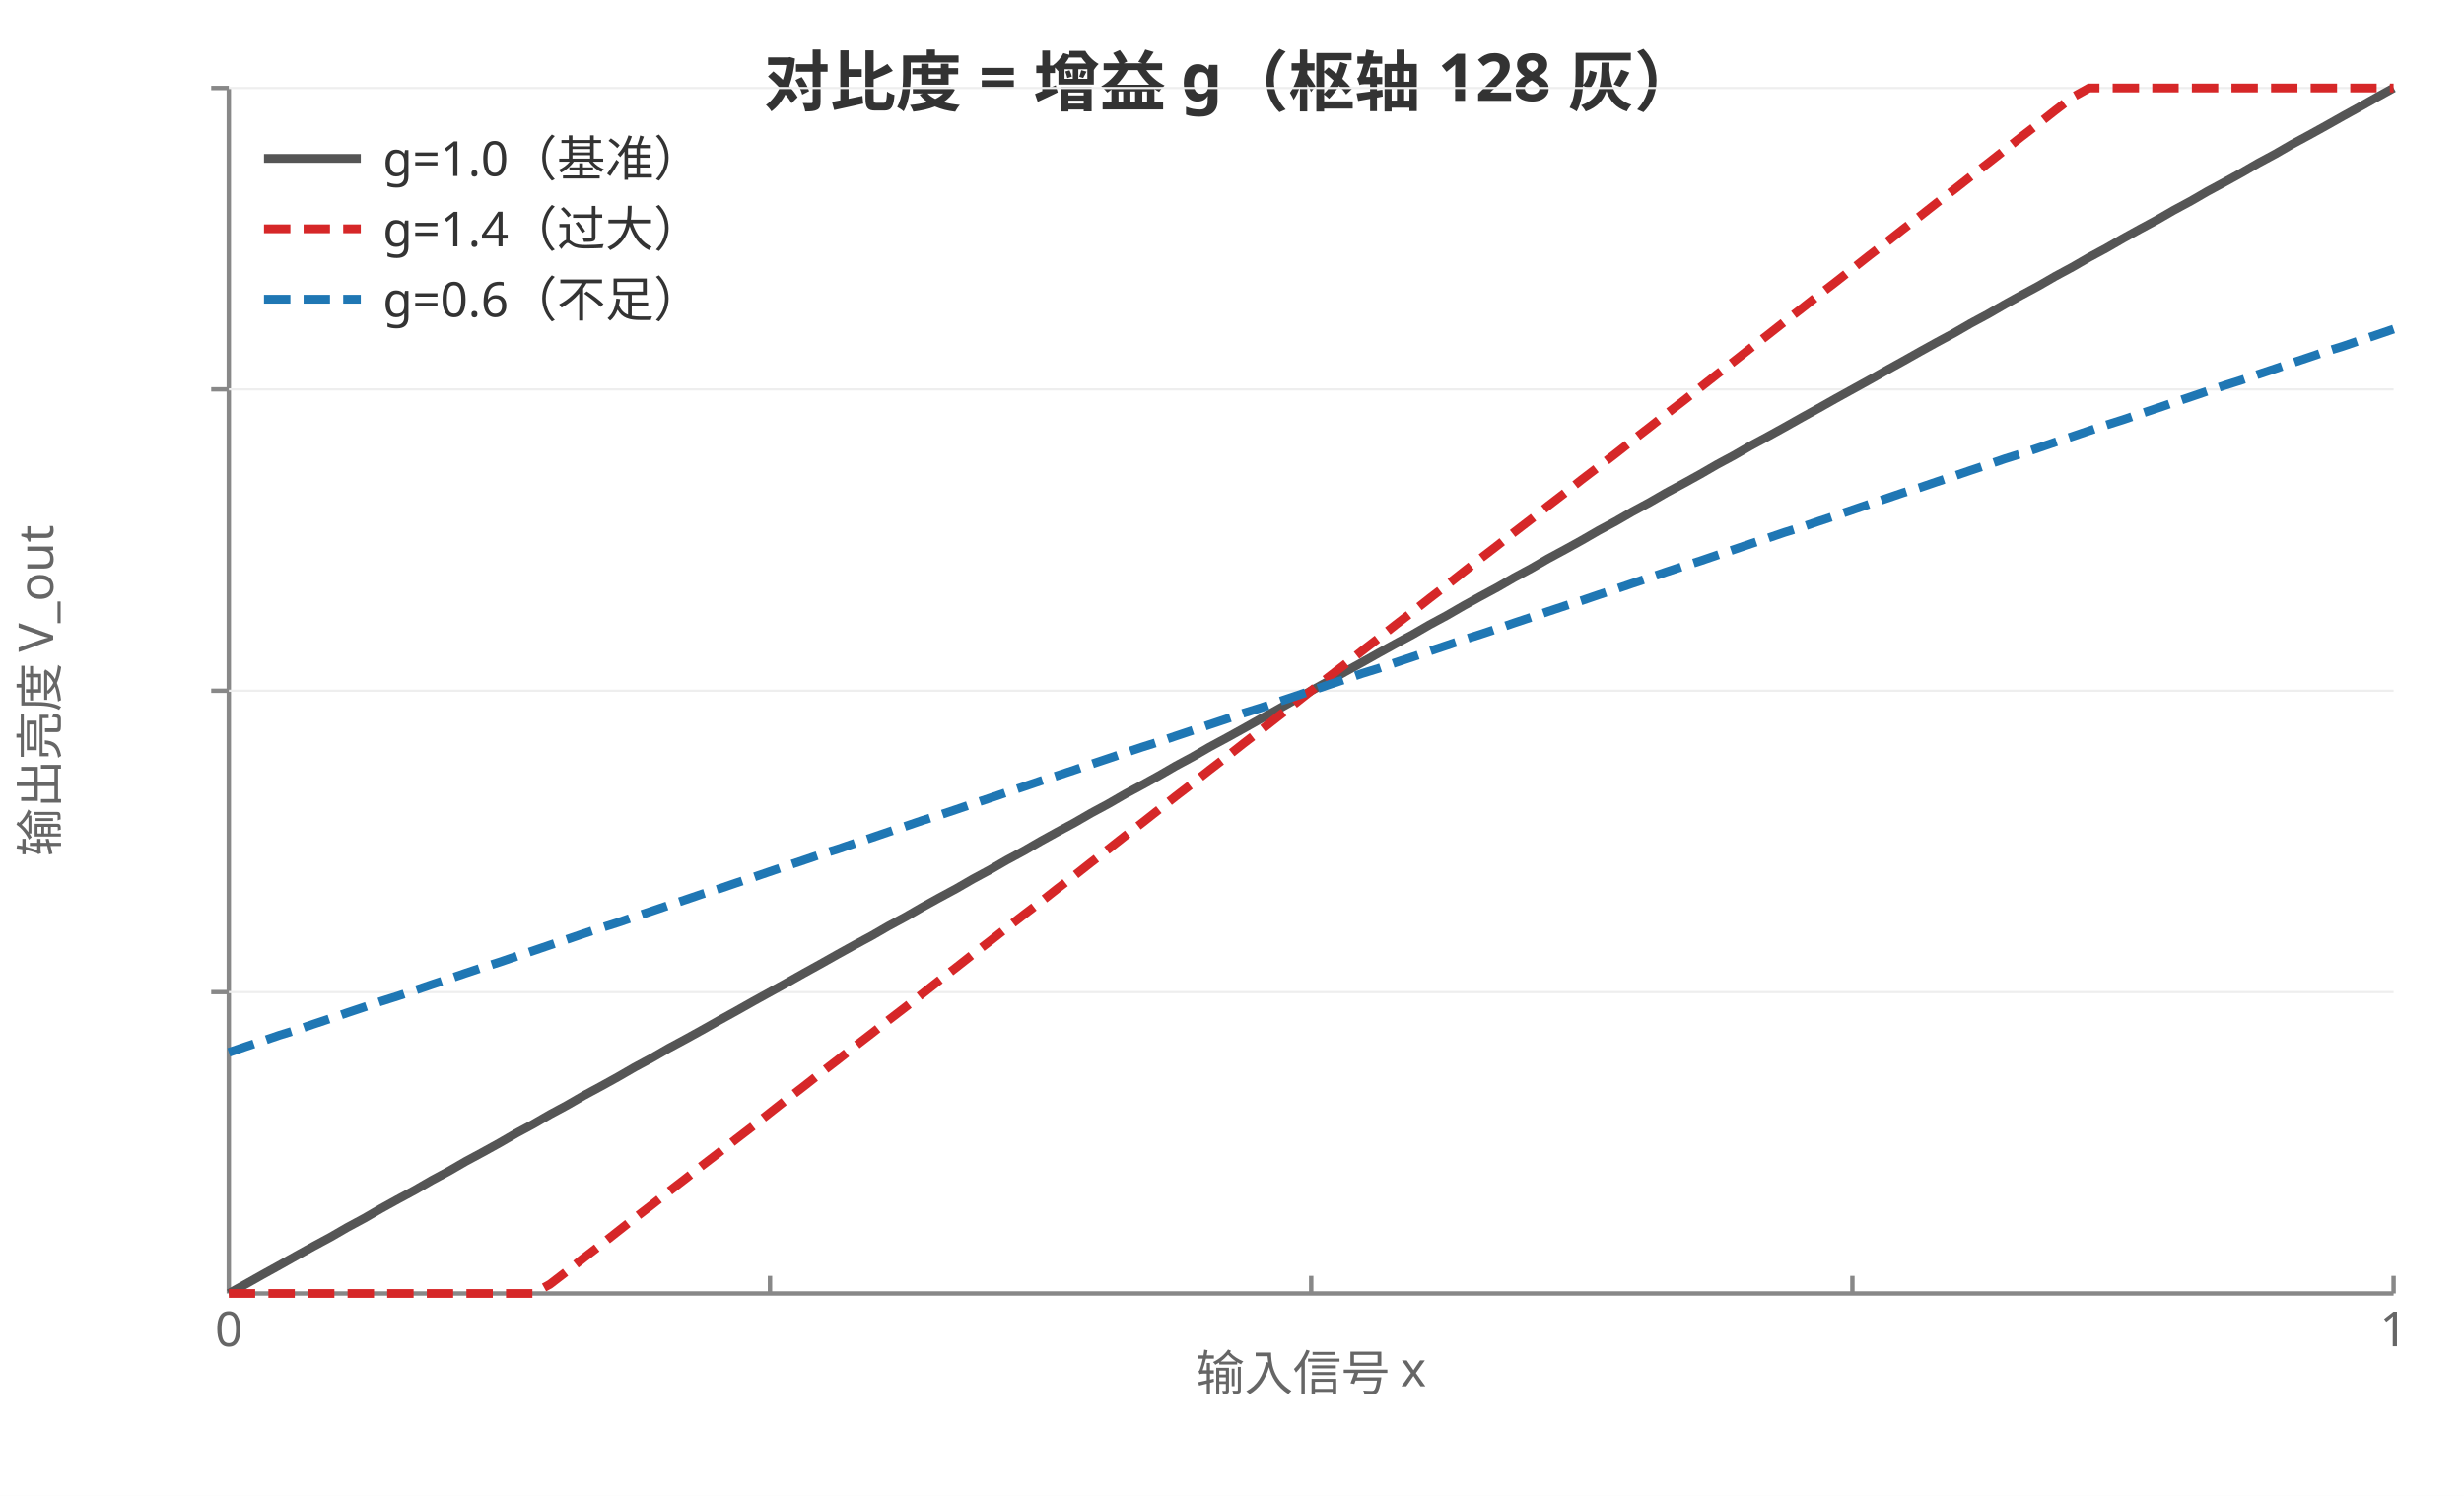
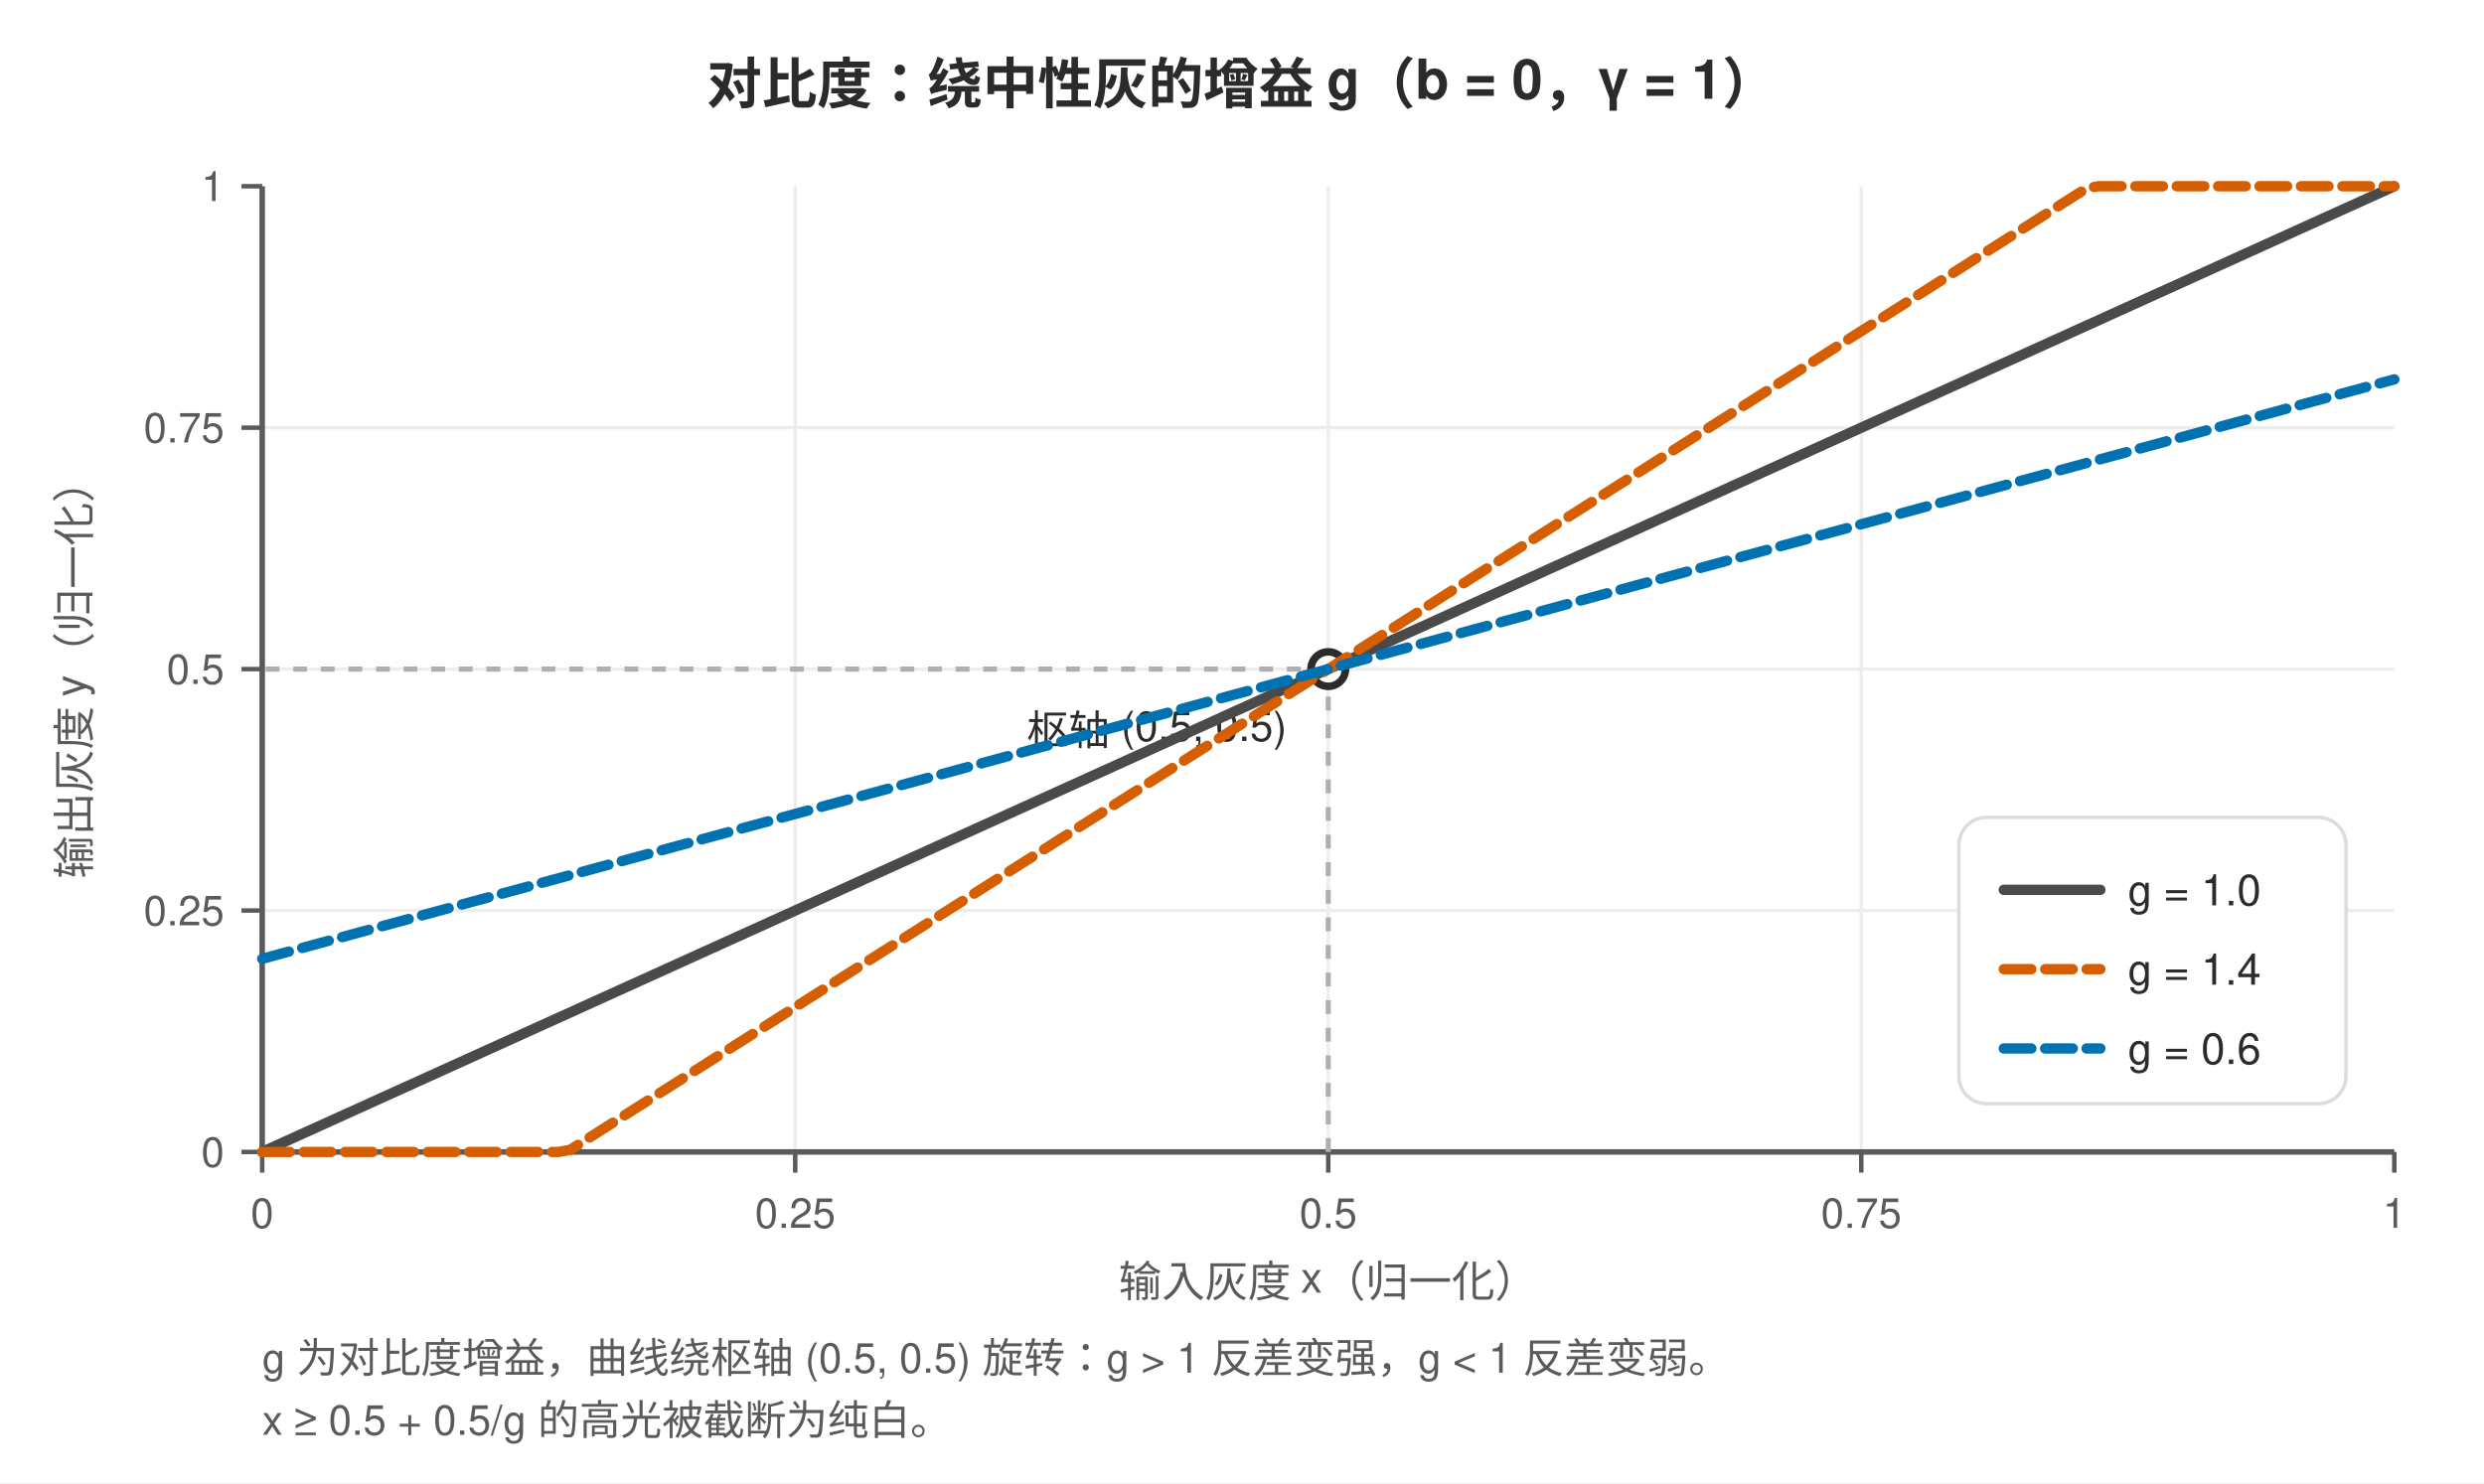
- <svg xmlns="http://www.w3.org/2000/svg" viewBox="0 0 560 340" width="560" height="340" font-family="sans-serif" font-size="11">
-   <rect width="560" height="340" fill="white" />
-   <text x="280.0" y="24" text-anchor="middle" font-size="15" font-weight="bold" fill="#333">对比度 = 增益 g（枢轴 128 灰）</text>
-   <line x1="52" y1="294" x2="544" y2="294" stroke="#888" stroke-width="1" />
-   <line x1="52" y1="294" x2="52" y2="20" stroke="#888" stroke-width="1" />
-   <line x1="175.0" y1="294" x2="175.0" y2="290" stroke="#888" />
-   <line x1="52" y1="225.5" x2="48" y2="225.5" stroke="#888" />
-   <line x1="175.0" y1="294" x2="175.0" y2="294" stroke="#eee" stroke-width="0.5" />
-   <line x1="52" y1="225.5" x2="544" y2="225.5" stroke="#eee" stroke-width="0.5" />
-   <line x1="298.0" y1="294" x2="298.0" y2="290" stroke="#888" />
-   <line x1="52" y1="157.0" x2="48" y2="157.0" stroke="#888" />
-   <line x1="298.0" y1="294" x2="298.0" y2="294" stroke="#eee" stroke-width="0.5" />
-   <line x1="52" y1="157.0" x2="544" y2="157.0" stroke="#eee" stroke-width="0.5" />
-   <line x1="421.0" y1="294" x2="421.0" y2="290" stroke="#888" />
-   <line x1="52" y1="88.5" x2="48" y2="88.5" stroke="#888" />
-   <line x1="421.0" y1="294" x2="421.0" y2="294" stroke="#eee" stroke-width="0.5" />
-   <line x1="52" y1="88.5" x2="544" y2="88.5" stroke="#eee" stroke-width="0.5" />
-   <line x1="544.0" y1="294" x2="544.0" y2="290" stroke="#888" />
-   <line x1="52" y1="20.0" x2="48" y2="20.0" stroke="#888" />
-   <line x1="544.0" y1="294" x2="544.0" y2="294" stroke="#eee" stroke-width="0.5" />
-   <line x1="52" y1="20.0" x2="544" y2="20.0" stroke="#eee" stroke-width="0.5" />
-   <text x="298.0" y="316" text-anchor="middle" fill="#666">输入信号 x</text>
-   <text x="13" y="157.0" text-anchor="middle" fill="#666" transform="rotate(-90 13 157.0)">输出亮度 V_out</text>
-   <text x="544" y="306" text-anchor="middle" fill="#666">1</text>
-   <text x="52" y="306" text-anchor="middle" fill="#666">0</text>
-   <path d="M52.0,294.0 L55.8,291.9 L59.7,289.7 L63.5,287.6 L67.4,285.4 L71.2,283.3 L75.1,281.2 L78.9,279.0 L82.8,276.9 L86.6,274.7 L90.4,272.6 L94.3,270.5 L98.1,268.3 L102.0,266.2 L105.8,264.0 L109.7,261.9 L113.5,259.8 L117.3,257.6 L121.2,255.5 L125.0,253.3 L128.9,251.2 L132.7,249.0 L136.6,246.9 L140.4,244.8 L144.2,242.6 L148.1,240.5 L151.9,238.3 L155.8,236.2 L159.6,234.1 L163.5,231.9 L167.3,229.8 L171.2,227.6 L175.0,225.5 L178.8,223.4 L182.7,221.2 L186.5,219.1 L190.4,216.9 L194.2,214.8 L198.1,212.7 L201.9,210.5 L205.8,208.4 L209.6,206.2 L213.4,204.1 L217.3,202.0 L221.1,199.8 L225.0,197.7 L228.8,195.5 L232.7,193.4 L236.5,191.2 L240.3,189.1 L244.2,187.0 L248.0,184.8 L251.9,182.7 L255.7,180.5 L259.6,178.4 L263.4,176.3 L267.2,174.1 L271.1,172.0 L274.9,169.8 L278.8,167.7 L282.6,165.6 L286.5,163.4 L290.3,161.3 L294.2,159.1 L298.0,157.0 L301.8,154.9 L305.7,152.7 L309.5,150.6 L313.4,148.4 L317.2,146.3 L321.1,144.2 L324.9,142.0 L328.8,139.9 L332.6,137.7 L336.4,135.6 L340.3,133.5 L344.1,131.3 L348.0,129.2 L351.8,127.0 L355.7,124.9 L359.5,122.8 L363.3,120.6 L367.2,118.5 L371.0,116.3 L374.9,114.2 L378.7,112.0 L382.6,109.9 L386.4,107.8 L390.2,105.6 L394.1,103.5 L397.9,101.3 L401.8,99.2 L405.6,97.1 L409.5,94.9 L413.3,92.8 L417.2,90.6 L421.0,88.5 L424.8,86.4 L428.7,84.2 L432.5,82.1 L436.4,79.9 L440.2,77.8 L444.1,75.7 L447.9,73.5 L451.8,71.4 L455.6,69.2 L459.4,67.1 L463.3,65.0 L467.1,62.8 L471.0,60.7 L474.8,58.5 L478.7,56.4 L482.5,54.2 L486.3,52.1 L490.2,50.0 L494.0,47.8 L497.9,45.7 L501.7,43.5 L505.6,41.4 L509.4,39.3 L513.2,37.1 L517.1,35.0 L520.9,32.8 L524.8,30.7 L528.6,28.6 L532.5,26.4 L536.3,24.3 L540.2,22.1 L544.0,20.0" fill="none" stroke="#555" stroke-width="2" />
-   <path d="M52.0,294.0 L55.8,294.0 L59.7,294.0 L63.5,294.0 L67.4,294.0 L71.2,294.0 L75.1,294.0 L78.9,294.0 L82.8,294.0 L86.6,294.0 L90.4,294.0 L94.3,294.0 L98.1,294.0 L102.0,294.0 L105.8,294.0 L109.7,294.0 L113.5,294.0 L117.3,294.0 L121.2,294.0 L125.0,291.9 L128.9,288.9 L132.7,285.9 L136.6,282.9 L140.4,279.9 L144.2,276.9 L148.1,273.9 L151.9,270.9 L155.8,267.9 L159.6,264.9 L163.5,261.9 L167.3,258.9 L171.2,255.9 L175.0,252.9 L178.8,249.9 L182.7,246.9 L186.5,243.9 L190.4,240.9 L194.2,237.9 L198.1,234.9 L201.9,231.9 L205.8,228.9 L209.6,225.9 L213.4,222.9 L217.3,219.9 L221.1,216.9 L225.0,213.9 L228.8,210.9 L232.7,207.9 L236.5,205.0 L240.3,202.0 L244.2,199.0 L248.0,196.0 L251.9,193.0 L255.7,190.0 L259.6,187.0 L263.4,184.0 L267.2,181.0 L271.1,178.0 L274.9,175.0 L278.8,172.0 L282.6,169.0 L286.5,166.0 L290.3,163.0 L294.2,160.0 L298.0,157.0 L301.8,154.0 L305.7,151.0 L309.5,148.0 L313.4,145.0 L317.2,142.0 L321.1,139.0 L324.9,136.0 L328.8,133.0 L332.6,130.0 L336.4,127.0 L340.3,124.0 L344.1,121.0 L348.0,118.0 L351.8,115.0 L355.7,112.0 L359.5,109.0 L363.3,106.1 L367.2,103.1 L371.0,100.1 L374.9,97.1 L378.7,94.1 L382.6,91.1 L386.4,88.1 L390.2,85.1 L394.1,82.1 L397.9,79.1 L401.8,76.1 L405.6,73.1 L409.5,70.1 L413.3,67.1 L417.2,64.1 L421.0,61.1 L424.8,58.1 L428.7,55.1 L432.5,52.1 L436.4,49.1 L440.2,46.1 L444.1,43.1 L447.9,40.1 L451.8,37.1 L455.6,34.1 L459.4,31.1 L463.3,28.1 L467.1,25.1 L471.0,22.1 L474.8,20.0 L478.7,20.0 L482.5,20.0 L486.3,20.0 L490.2,20.0 L494.0,20.0 L497.9,20.0 L501.7,20.0 L505.6,20.0 L509.4,20.0 L513.2,20.0 L517.1,20.0 L520.9,20.0 L524.8,20.0 L528.6,20.0 L532.5,20.0 L536.3,20.0 L540.2,20.0 L544.0,20.0" fill="none" stroke="#d62728" stroke-width="2" stroke-dasharray="6,3" />
-   <path d="M52.0,239.2 L55.8,237.9 L59.7,236.6 L63.5,235.3 L67.4,234.1 L71.2,232.8 L75.1,231.5 L78.9,230.2 L82.8,228.9 L86.6,227.6 L90.4,226.4 L94.3,225.1 L98.1,223.8 L102.0,222.5 L105.8,221.2 L109.7,219.9 L113.5,218.7 L117.3,217.4 L121.2,216.1 L125.0,214.8 L128.9,213.5 L132.7,212.2 L136.6,210.9 L140.4,209.7 L144.2,208.4 L148.1,207.1 L151.9,205.8 L155.8,204.5 L159.6,203.2 L163.5,202.0 L167.3,200.7 L171.2,199.4 L175.0,198.1 L178.8,196.8 L182.7,195.5 L186.5,194.2 L190.4,193.0 L194.2,191.7 L198.1,190.4 L201.9,189.1 L205.8,187.8 L209.6,186.5 L213.4,185.3 L217.3,184.0 L221.1,182.7 L225.0,181.4 L228.8,180.1 L232.7,178.8 L236.5,177.5 L240.3,176.3 L244.2,175.0 L248.0,173.7 L251.9,172.4 L255.7,171.1 L259.6,169.8 L263.4,168.6 L267.2,167.3 L271.1,166.0 L274.9,164.7 L278.8,163.4 L282.6,162.1 L286.5,160.9 L290.3,159.6 L294.2,158.3 L298.0,157.0 L301.8,155.7 L305.7,154.4 L309.5,153.1 L313.4,151.9 L317.2,150.6 L321.1,149.3 L324.9,148.0 L328.8,146.7 L332.6,145.4 L336.4,144.2 L340.3,142.9 L344.1,141.6 L348.0,140.3 L351.8,139.0 L355.7,137.7 L359.5,136.5 L363.3,135.2 L367.2,133.9 L371.0,132.6 L374.9,131.3 L378.7,130.0 L382.6,128.7 L386.4,127.5 L390.2,126.2 L394.1,124.9 L397.9,123.6 L401.8,122.3 L405.6,121.0 L409.5,119.8 L413.3,118.5 L417.2,117.2 L421.0,115.9 L424.8,114.6 L428.7,113.3 L432.5,112.0 L436.4,110.8 L440.2,109.5 L444.1,108.2 L447.9,106.9 L451.8,105.6 L455.6,104.3 L459.4,103.1 L463.3,101.8 L467.1,100.5 L471.0,99.2 L474.8,97.9 L478.7,96.6 L482.5,95.4 L486.3,94.1 L490.2,92.8 L494.0,91.5 L497.9,90.2 L501.7,88.9 L505.6,87.6 L509.4,86.4 L513.2,85.1 L517.1,83.8 L520.9,82.5 L524.8,81.2 L528.6,79.9 L532.5,78.7 L536.3,77.4 L540.2,76.1 L544.0,74.8" fill="none" stroke="#1f77b4" stroke-width="2" stroke-dasharray="6,3" />
-   <line x1="60" y1="36" x2="82" y2="36" stroke="#555" stroke-width="2" />
-   <text x="87" y="40" fill="#333">g=1.0（基准）</text>
-   <line x1="60" y1="52" x2="82" y2="52" stroke="#d62728" stroke-width="2" stroke-dasharray="6,3" />
-   <text x="87" y="56" fill="#333">g=1.4（过大）</text>
-   <line x1="60" y1="68" x2="82" y2="68" stroke="#1f77b4" stroke-width="2" stroke-dasharray="6,3" />
-   <text x="87" y="72" fill="#333">g=0.6（不足）</text>
+ <svg xmlns="http://www.w3.org/2000/svg" viewBox="0 0 720 430" width="720" height="430" font-family="Segoe UI, Microsoft YaHei, Helvetica, Arial, sans-serif">
+   <rect width="720" height="430" fill="#FFFFFF" />
+   <text x="360.0" y="30.0" font-size="16" fill="#2B2B2B" text-anchor="middle" font-weight="bold">对比度：绕中性灰的增益 g（b = 0，γ = 1）</text>
+   <line x1="76.0" y1="334.0" x2="76.0" y2="340.0" stroke="#5A5A5A" stroke-width="1.3" />
+   <line x1="76.0" y1="334.0" x2="70.0" y2="334.0" stroke="#5A5A5A" stroke-width="1.3" />
+   <text x="76.0" y="356.0" font-size="12" fill="#5A5A5A" text-anchor="middle">0</text>
+   <text x="65.0" y="338.3" font-size="12" fill="#5A5A5A" text-anchor="end">0</text>
+   <line x1="230.5" y1="334.0" x2="230.5" y2="54.0" stroke="#EDEDED" stroke-width="1" />
+   <line x1="76.0" y1="264.0" x2="694.0" y2="264.0" stroke="#EDEDED" stroke-width="1" />
+   <line x1="230.5" y1="334.0" x2="230.5" y2="340.0" stroke="#5A5A5A" stroke-width="1.3" />
+   <line x1="76.0" y1="264.0" x2="70.0" y2="264.0" stroke="#5A5A5A" stroke-width="1.3" />
+   <text x="230.5" y="356.0" font-size="12" fill="#5A5A5A" text-anchor="middle">0.25</text>
+   <text x="65.0" y="268.3" font-size="12" fill="#5A5A5A" text-anchor="end">0.25</text>
+   <line x1="385.0" y1="334.0" x2="385.0" y2="54.0" stroke="#EDEDED" stroke-width="1" />
+   <line x1="76.0" y1="194.0" x2="694.0" y2="194.0" stroke="#EDEDED" stroke-width="1" />
+   <line x1="385.0" y1="334.0" x2="385.0" y2="340.0" stroke="#5A5A5A" stroke-width="1.3" />
+   <line x1="76.0" y1="194.0" x2="70.0" y2="194.0" stroke="#5A5A5A" stroke-width="1.3" />
+   <text x="385.0" y="356.0" font-size="12" fill="#5A5A5A" text-anchor="middle">0.5</text>
+   <text x="65.0" y="198.3" font-size="12" fill="#5A5A5A" text-anchor="end">0.5</text>
+   <line x1="539.5" y1="334.0" x2="539.5" y2="54.0" stroke="#EDEDED" stroke-width="1" />
+   <line x1="76.0" y1="124.0" x2="694.0" y2="124.0" stroke="#EDEDED" stroke-width="1" />
+   <line x1="539.5" y1="334.0" x2="539.5" y2="340.0" stroke="#5A5A5A" stroke-width="1.3" />
+   <line x1="76.0" y1="124.0" x2="70.0" y2="124.0" stroke="#5A5A5A" stroke-width="1.3" />
+   <text x="539.5" y="356.0" font-size="12" fill="#5A5A5A" text-anchor="middle">0.75</text>
+   <text x="65.0" y="128.3" font-size="12" fill="#5A5A5A" text-anchor="end">0.75</text>
+   <line x1="694.0" y1="334.0" x2="694.0" y2="340.0" stroke="#5A5A5A" stroke-width="1.3" />
+   <line x1="76.0" y1="54.0" x2="70.0" y2="54.0" stroke="#5A5A5A" stroke-width="1.3" />
+   <text x="694.0" y="356.0" font-size="12" fill="#5A5A5A" text-anchor="middle">1</text>
+   <text x="65.0" y="58.3" font-size="12" fill="#5A5A5A" text-anchor="end">1</text>
+   <line x1="76.0" y1="334.0" x2="694.0" y2="334.0" stroke="#5A5A5A" stroke-width="1.6" />
+   <line x1="76.0" y1="334.0" x2="76.0" y2="54.0" stroke="#5A5A5A" stroke-width="1.6" />
+   <text x="385.0" y="376.0" font-size="12.5" fill="#5A5A5A" text-anchor="middle">输入灰度 x（归一化）</text>
+   <text x="26.0" y="194.0" font-size="12.5" fill="#5A5A5A" text-anchor="middle" transform="rotate(-90 26 194.0)">输出灰度 y（归一化）</text>
+   <line x1="385.0" y1="194.0" x2="385.0" y2="334.0" stroke="#AFAFAF" stroke-width="1.5" stroke-dasharray="4,4" />
+   <line x1="385.0" y1="194.0" x2="76.0" y2="194.0" stroke="#AFAFAF" stroke-width="1.5" stroke-dasharray="4,4" />
+   <circle cx="385.0" cy="194.0" r="5" fill="#FFFFFF" stroke="#2B2B2B" stroke-width="2.2" />
+   <text x="373.0" y="216.0" font-size="12" fill="#2B2B2B" text-anchor="end">枢轴 (0.5, 0.5)</text>
+   <path d="M76.00,334.00 L79.43,332.44 L82.87,330.89 L86.30,329.33 L89.73,327.78 L93.17,326.22 L96.60,324.67 L100.03,323.11 L103.47,321.56 L106.90,320.00 L110.33,318.44 L113.77,316.89 L117.20,315.33 L120.63,313.78 L124.07,312.22 L127.50,310.67 L130.93,309.11 L134.37,307.56 L137.80,306.00 L141.23,304.44 L144.67,302.89 L148.10,301.33 L151.53,299.78 L154.97,298.22 L158.40,296.67 L161.83,295.11 L165.27,293.56 L168.70,292.00 L172.13,290.44 L175.57,288.89 L179.00,287.33 L182.43,285.78 L185.87,284.22 L189.30,282.67 L192.73,281.11 L196.17,279.56 L199.60,278.00 L203.03,276.44 L206.47,274.89 L209.90,273.33 L213.33,271.78 L216.77,270.22 L220.20,268.67 L223.63,267.11 L227.07,265.56 L230.50,264.00 L233.93,262.44 L237.37,260.89 L240.80,259.33 L244.23,257.78 L247.67,256.22 L251.10,254.67 L254.53,253.11 L257.97,251.56 L261.40,250.00 L264.83,248.44 L268.27,246.89 L271.70,245.33 L275.13,243.78 L278.57,242.22 L282.00,240.67 L285.43,239.11 L288.87,237.56 L292.30,236.00 L295.73,234.44 L299.17,232.89 L302.60,231.33 L306.03,229.78 L309.47,228.22 L312.90,226.67 L316.33,225.11 L319.77,223.56 L323.20,222.00 L326.63,220.44 L330.07,218.89 L333.50,217.33 L336.93,215.78 L340.37,214.22 L343.80,212.67 L347.23,211.11 L350.67,209.56 L354.10,208.00 L357.53,206.44 L360.97,204.89 L364.40,203.33 L367.83,201.78 L371.27,200.22 L374.70,198.67 L378.13,197.11 L381.57,195.56 L385.00,194.00 L388.43,192.44 L391.87,190.89 L395.30,189.33 L398.73,187.78 L402.17,186.22 L405.60,184.67 L409.03,183.11 L412.47,181.56 L415.90,180.00 L419.33,178.44 L422.77,176.89 L426.20,175.33 L429.63,173.78 L433.07,172.22 L436.50,170.67 L439.93,169.11 L443.37,167.56 L446.80,166.00 L450.23,164.44 L453.67,162.89 L457.10,161.33 L460.53,159.78 L463.97,158.22 L467.40,156.67 L470.83,155.11 L474.27,153.56 L477.70,152.00 L481.13,150.44 L484.57,148.89 L488.00,147.33 L491.43,145.78 L494.87,144.22 L498.30,142.67 L501.73,141.11 L505.17,139.56 L508.60,138.00 L512.03,136.44 L515.47,134.89 L518.90,133.33 L522.33,131.78 L525.77,130.22 L529.20,128.67 L532.63,127.11 L536.07,125.56 L539.50,124.00 L542.93,122.44 L546.37,120.89 L549.80,119.33 L553.23,117.78 L556.67,116.22 L560.10,114.67 L563.53,113.11 L566.97,111.56 L570.40,110.00 L573.83,108.44 L577.27,106.89 L580.70,105.33 L584.13,103.78 L587.57,102.22 L591.00,100.67 L594.43,99.11 L597.87,97.56 L601.30,96.00 L604.73,94.44 L608.17,92.89 L611.60,91.33 L615.03,89.78 L618.47,88.22 L621.90,86.67 L625.33,85.11 L628.77,83.56 L632.20,82.00 L635.63,80.44 L639.07,78.89 L642.50,77.33 L645.93,75.78 L649.37,74.22 L652.80,72.67 L656.23,71.11 L659.67,69.56 L663.10,68.00 L666.53,66.44 L669.97,64.89 L673.40,63.33 L676.83,61.78 L680.27,60.22 L683.70,58.67 L687.13,57.11 L690.57,55.56 L694.00,54.00" fill="none" stroke="#4A4A4A" stroke-width="3.0" stroke-linecap="round" stroke-linejoin="round" />
+   <path d="M76.00,334.00 L79.43,334.00 L82.87,334.00 L86.30,334.00 L89.73,334.00 L93.17,334.00 L96.60,334.00 L100.03,334.00 L103.47,334.00 L106.90,334.00 L110.33,334.00 L113.77,334.00 L117.20,334.00 L120.63,334.00 L124.07,334.00 L127.50,334.00 L130.93,334.00 L134.37,334.00 L137.80,334.00 L141.23,334.00 L144.67,334.00 L148.10,334.00 L151.53,334.00 L154.97,334.00 L158.40,334.00 L161.83,334.00 L165.27,333.38 L168.70,331.20 L172.13,329.02 L175.57,326.84 L179.00,324.67 L182.43,322.49 L185.87,320.31 L189.30,318.13 L192.73,315.96 L196.17,313.78 L199.60,311.60 L203.03,309.42 L206.47,307.24 L209.90,305.07 L213.33,302.89 L216.77,300.71 L220.20,298.53 L223.63,296.36 L227.07,294.18 L230.50,292.00 L233.93,289.82 L237.37,287.64 L240.80,285.47 L244.23,283.29 L247.67,281.11 L251.10,278.93 L254.53,276.76 L257.97,274.58 L261.40,272.40 L264.83,270.22 L268.27,268.04 L271.70,265.87 L275.13,263.69 L278.57,261.51 L282.00,259.33 L285.43,257.16 L288.87,254.98 L292.30,252.80 L295.73,250.62 L299.17,248.44 L302.60,246.27 L306.03,244.09 L309.47,241.91 L312.90,239.73 L316.33,237.56 L319.77,235.38 L323.20,233.20 L326.63,231.02 L330.07,228.84 L333.50,226.67 L336.93,224.49 L340.37,222.31 L343.80,220.13 L347.23,217.96 L350.67,215.78 L354.10,213.60 L357.53,211.42 L360.97,209.24 L364.40,207.07 L367.83,204.89 L371.27,202.71 L374.70,200.53 L378.13,198.36 L381.57,196.18 L385.00,194.00 L388.43,191.82 L391.87,189.64 L395.30,187.47 L398.73,185.29 L402.17,183.11 L405.60,180.93 L409.03,178.76 L412.47,176.58 L415.90,174.40 L419.33,172.22 L422.77,170.04 L426.20,167.87 L429.63,165.69 L433.07,163.51 L436.50,161.33 L439.93,159.16 L443.37,156.98 L446.80,154.80 L450.23,152.62 L453.67,150.44 L457.10,148.27 L460.53,146.09 L463.97,143.91 L467.40,141.73 L470.83,139.56 L474.27,137.38 L477.70,135.20 L481.13,133.02 L484.57,130.84 L488.00,128.67 L491.43,126.49 L494.87,124.31 L498.30,122.13 L501.73,119.96 L505.17,117.78 L508.60,115.60 L512.03,113.42 L515.47,111.24 L518.90,109.07 L522.33,106.89 L525.77,104.71 L529.20,102.53 L532.63,100.36 L536.07,98.18 L539.50,96.00 L542.93,93.82 L546.37,91.64 L549.80,89.47 L553.23,87.29 L556.67,85.11 L560.10,82.93 L563.53,80.76 L566.97,78.58 L570.40,76.40 L573.83,74.22 L577.27,72.04 L580.70,69.87 L584.13,67.69 L587.57,65.51 L591.00,63.33 L594.43,61.16 L597.87,58.98 L601.30,56.80 L604.73,54.62 L608.17,54.00 L611.60,54.00 L615.03,54.00 L618.47,54.00 L621.90,54.00 L625.33,54.00 L628.77,54.00 L632.20,54.00 L635.63,54.00 L639.07,54.00 L642.50,54.00 L645.93,54.00 L649.37,54.00 L652.80,54.00 L656.23,54.00 L659.67,54.00 L663.10,54.00 L666.53,54.00 L669.97,54.00 L673.40,54.00 L676.83,54.00 L680.27,54.00 L683.70,54.00 L687.13,54.00 L690.57,54.00 L694.00,54.00" fill="none" stroke="#D55E00" stroke-width="3.0" stroke-linecap="round" stroke-linejoin="round" stroke-dasharray="8,4" />
+   <path d="M76.00,278.00 L79.43,277.07 L82.87,276.13 L86.30,275.20 L89.73,274.27 L93.17,273.33 L96.60,272.40 L100.03,271.47 L103.47,270.53 L106.90,269.60 L110.33,268.67 L113.77,267.73 L117.20,266.80 L120.63,265.87 L124.07,264.93 L127.50,264.00 L130.93,263.07 L134.37,262.13 L137.80,261.20 L141.23,260.27 L144.67,259.33 L148.10,258.40 L151.53,257.47 L154.97,256.53 L158.40,255.60 L161.83,254.67 L165.27,253.73 L168.70,252.80 L172.13,251.87 L175.57,250.93 L179.00,250.00 L182.43,249.07 L185.87,248.13 L189.30,247.20 L192.73,246.27 L196.17,245.33 L199.60,244.40 L203.03,243.47 L206.47,242.53 L209.90,241.60 L213.33,240.67 L216.77,239.73 L220.20,238.80 L223.63,237.87 L227.07,236.93 L230.50,236.00 L233.93,235.07 L237.37,234.13 L240.80,233.20 L244.23,232.27 L247.67,231.33 L251.10,230.40 L254.53,229.47 L257.97,228.53 L261.40,227.60 L264.83,226.67 L268.27,225.73 L271.70,224.80 L275.13,223.87 L278.57,222.93 L282.00,222.00 L285.43,221.07 L288.87,220.13 L292.30,219.20 L295.73,218.27 L299.17,217.33 L302.60,216.40 L306.03,215.47 L309.47,214.53 L312.90,213.60 L316.33,212.67 L319.77,211.73 L323.20,210.80 L326.63,209.87 L330.07,208.93 L333.50,208.00 L336.93,207.07 L340.37,206.13 L343.80,205.20 L347.23,204.27 L350.67,203.33 L354.10,202.40 L357.53,201.47 L360.97,200.53 L364.40,199.60 L367.83,198.67 L371.27,197.73 L374.70,196.80 L378.13,195.87 L381.57,194.93 L385.00,194.00 L388.43,193.07 L391.87,192.13 L395.30,191.20 L398.73,190.27 L402.17,189.33 L405.60,188.40 L409.03,187.47 L412.47,186.53 L415.90,185.60 L419.33,184.67 L422.77,183.73 L426.20,182.80 L429.63,181.87 L433.07,180.93 L436.50,180.00 L439.93,179.07 L443.37,178.13 L446.80,177.20 L450.23,176.27 L453.67,175.33 L457.10,174.40 L460.53,173.47 L463.97,172.53 L467.40,171.60 L470.83,170.67 L474.27,169.73 L477.70,168.80 L481.13,167.87 L484.57,166.93 L488.00,166.00 L491.43,165.07 L494.87,164.13 L498.30,163.20 L501.73,162.27 L505.17,161.33 L508.60,160.40 L512.03,159.47 L515.47,158.53 L518.90,157.60 L522.33,156.67 L525.77,155.73 L529.20,154.80 L532.63,153.87 L536.07,152.93 L539.50,152.00 L542.93,151.07 L546.37,150.13 L549.80,149.20 L553.23,148.27 L556.67,147.33 L560.10,146.40 L563.53,145.47 L566.97,144.53 L570.40,143.60 L573.83,142.67 L577.27,141.73 L580.70,140.80 L584.13,139.87 L587.57,138.93 L591.00,138.00 L594.43,137.07 L597.87,136.13 L601.30,135.20 L604.73,134.27 L608.17,133.33 L611.60,132.40 L615.03,131.47 L618.47,130.53 L621.90,129.60 L625.33,128.67 L628.77,127.73 L632.20,126.80 L635.63,125.87 L639.07,124.93 L642.50,124.00 L645.93,123.07 L649.37,122.13 L652.80,121.20 L656.23,120.27 L659.67,119.33 L663.10,118.40 L666.53,117.47 L669.97,116.53 L673.40,115.60 L676.83,114.67 L680.27,113.73 L683.70,112.80 L687.13,111.87 L690.57,110.93 L694.00,110.00" fill="none" stroke="#0072B2" stroke-width="3.0" stroke-linecap="round" stroke-linejoin="round" stroke-dasharray="8,4" />
+   <rect x="567.8" y="237.0" width="112.2" height="83.0" rx="8" fill="#FFFFFF" fill-opacity="0.96" stroke="#DCDCDC" stroke-width="1" />
+   <line x1="580.8" y1="258.0" x2="608.8" y2="258.0" stroke="#4A4A4A" stroke-width="3.0" stroke-linecap="round" />
+   <text x="616.8" y="262.5" font-size="12.5" fill="#2B2B2B">g = 1.0</text>
+   <line x1="580.8" y1="281.0" x2="608.8" y2="281.0" stroke="#D55E00" stroke-width="3.0" stroke-linecap="round" stroke-dasharray="8,4" />
+   <text x="616.8" y="285.5" font-size="12.5" fill="#2B2B2B">g = 1.4</text>
+   <line x1="580.8" y1="304.0" x2="608.8" y2="304.0" stroke="#0072B2" stroke-width="3.0" stroke-linecap="round" stroke-dasharray="8,4" />
+   <text x="616.8" y="308.5" font-size="12.5" fill="#2B2B2B">g = 0.6</text>
+   <text x="76.0" y="398.0" font-size="12" fill="#5A5A5A">g 为对比度增益，曲线绕枢轴 (0.5, 0.5) 旋转：g &gt; 1 反差变强，g &lt; 1 反差变弱。</text>
+   <text x="76.0" y="416.0" font-size="12" fill="#5A5A5A">x ≥ 0.5 + 0.5/g 的高光被截断为纯白。</text>
</svg>
